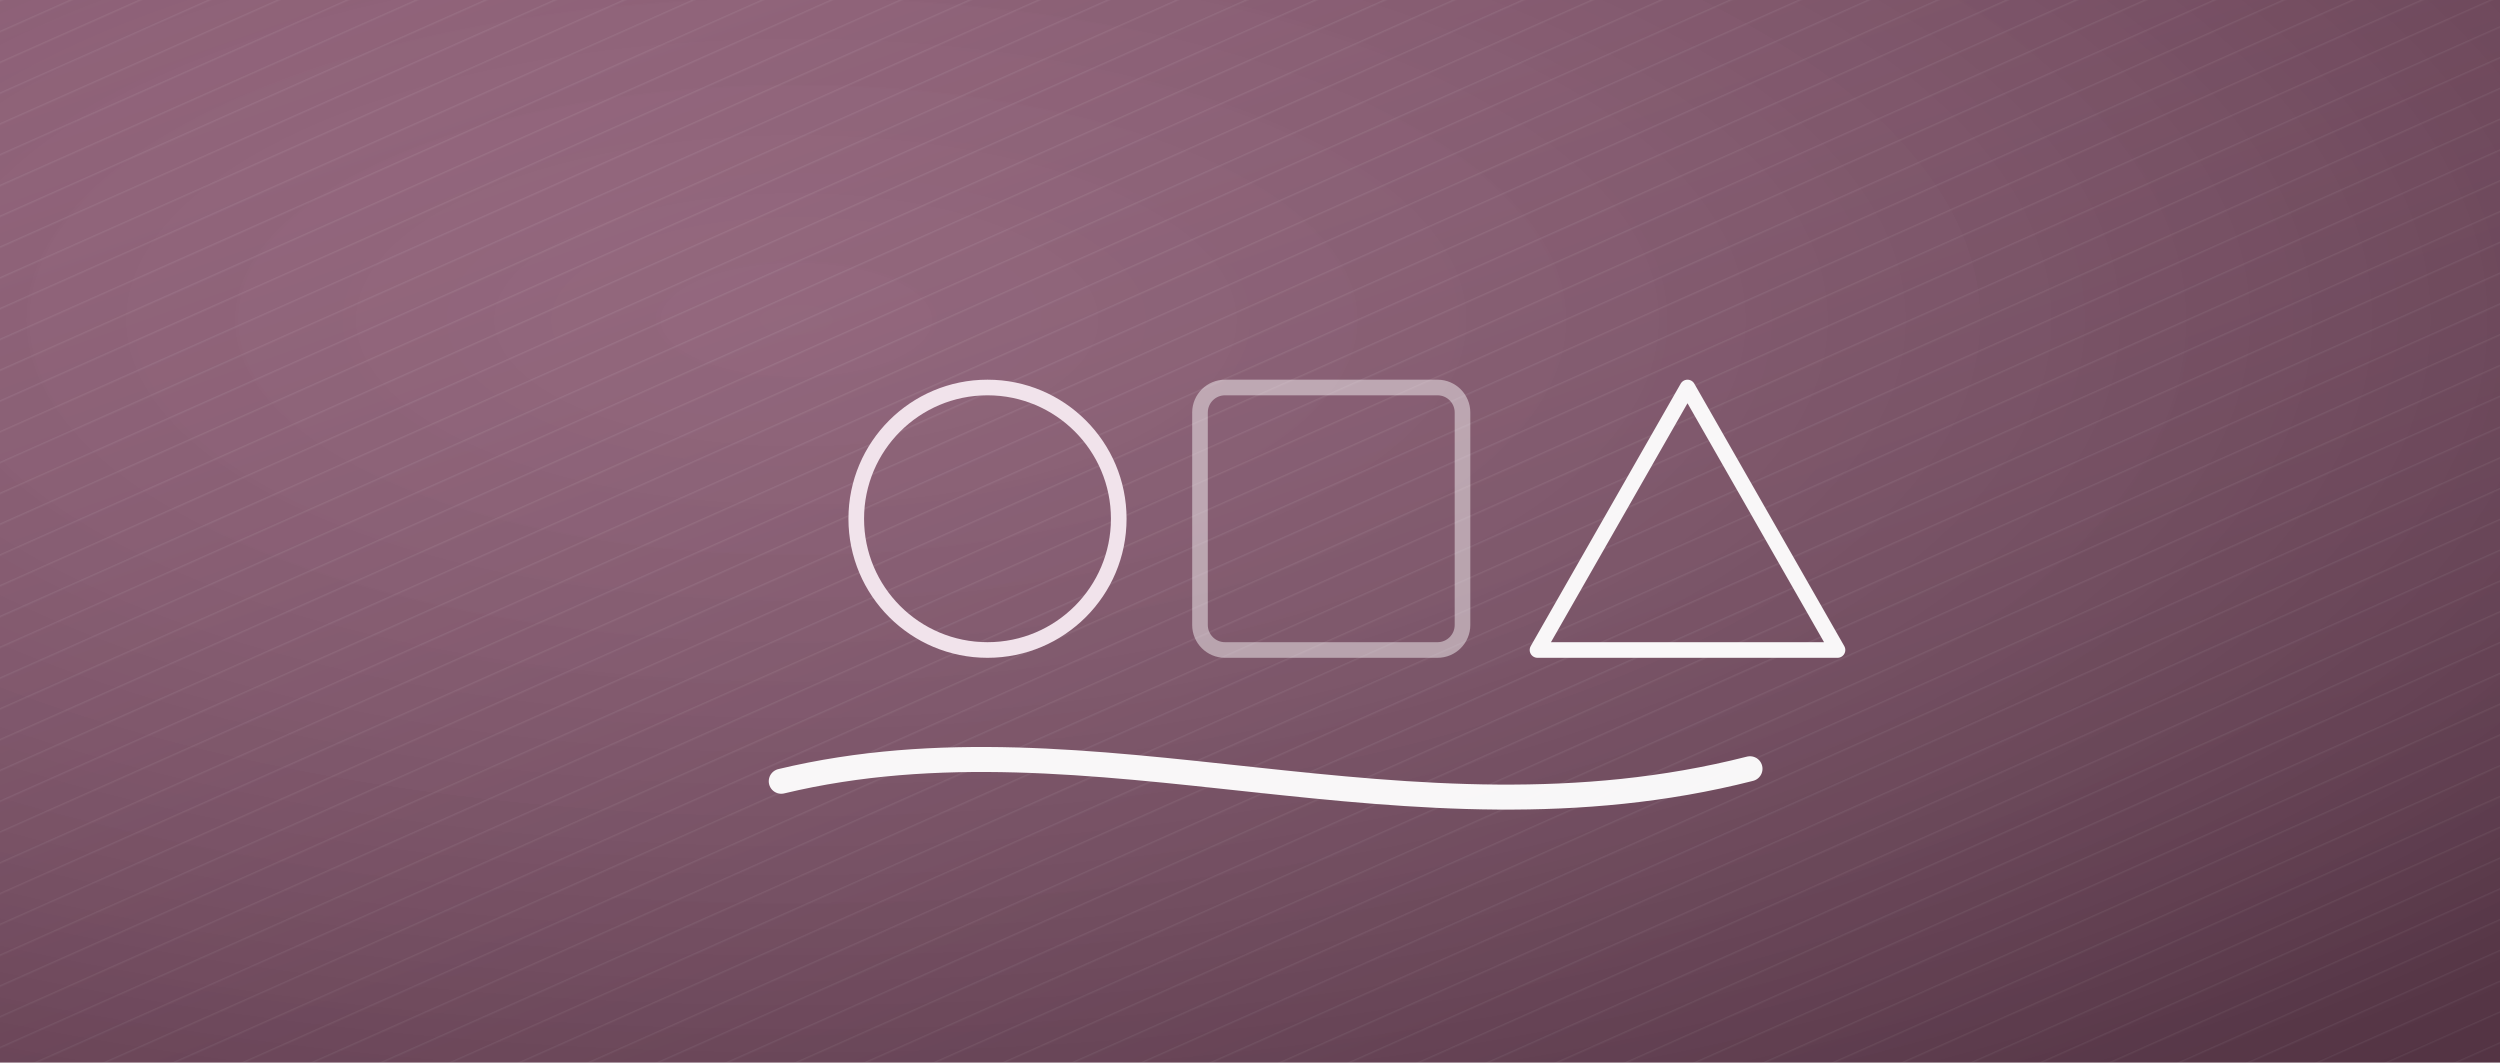
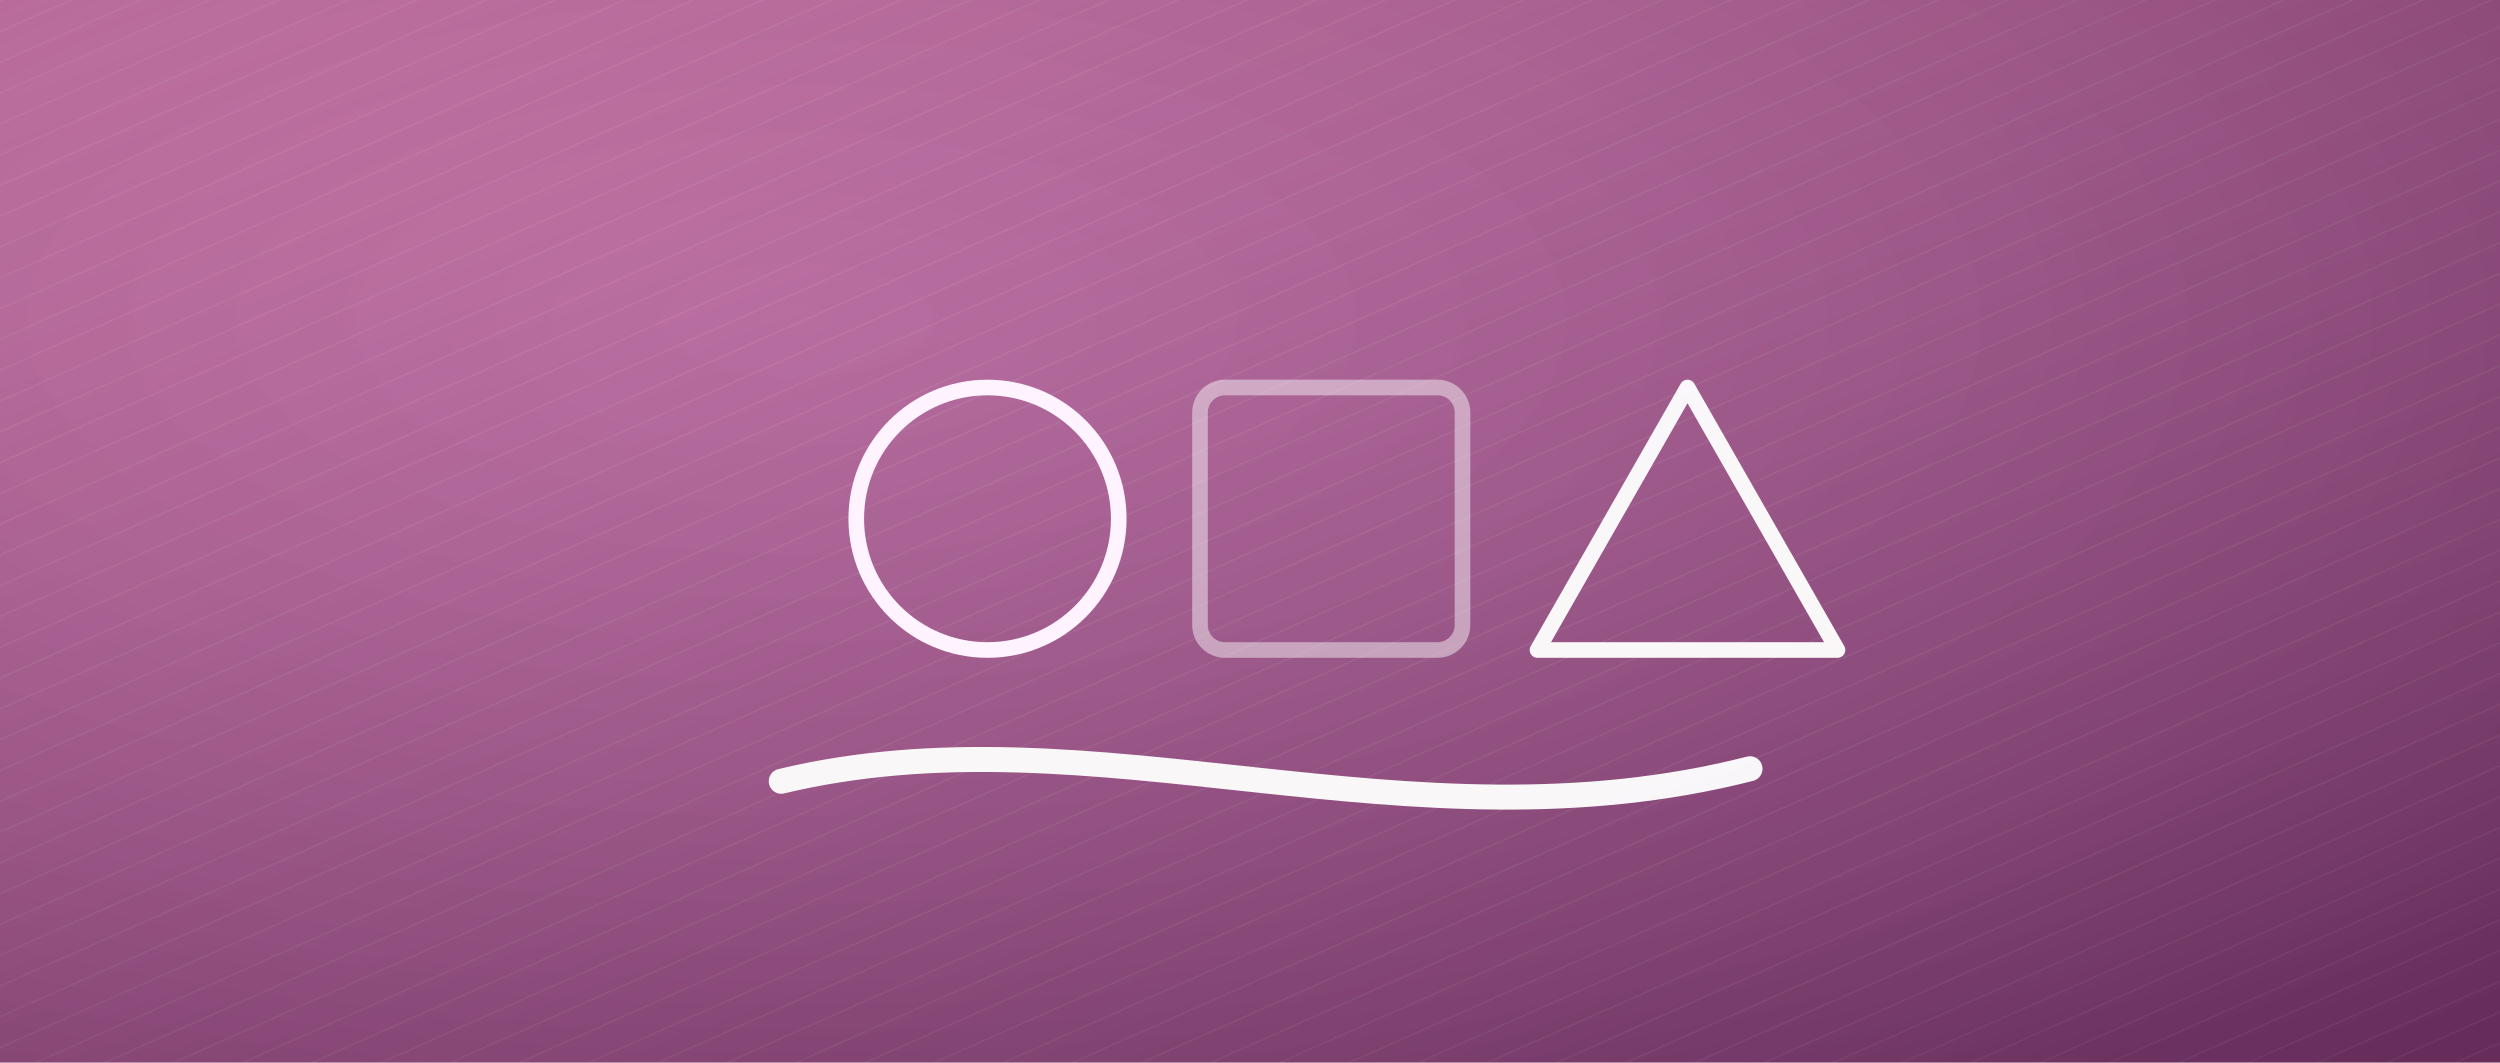
<svg xmlns="http://www.w3.org/2000/svg" viewBox="0 0 800 340" width="800" height="340" role="img" aria-label="A circle, a square and a triangle above a brush stroke">
  <defs>
    <linearGradient id="g" x1="0" y1="0" x2="0.85" y2="1">
-       <stop offset="0%" stop-color="#8e5873" />
-       <stop offset="100%" stop-color="#6b4257" />
+       <stop offset="0%" stop-color="#c2669f" />
+       <stop offset="100%" stop-color="#833a75" />
    </linearGradient>
    <pattern id="rule" width="9" height="9" patternUnits="userSpaceOnUse" patternTransform="rotate(-24)">
      <path d="M0 0 H9" stroke="#ffffff" stroke-width="1" opacity="0.07" />
    </pattern>
    <radialGradient id="vig" cx="0.32" cy="0.3" r="0.95">
      <stop offset="0%" stop-color="#ffffff" stop-opacity="0.13" />
      <stop offset="100%" stop-color="#000000" stop-opacity="0.22" />
    </radialGradient>
  </defs>
  <rect width="800" height="340" fill="url(#g)" />
  <rect width="800" height="340" fill="url(#rule)" />
  <rect width="800" height="340" fill="url(#vig)" />
  <g fill="none" stroke-linecap="round" stroke-linejoin="round">
-     <circle cx="316" cy="166" r="42" stroke="#f1e3eb" stroke-width="5" />
+     <circle cx="316" cy="166" r="42" stroke="#fff3ff" stroke-width="5" />
    <rect x="384" y="124" width="84" height="84" rx="8" stroke="rgba(255,255,255,.45)" stroke-width="5" />
    <path d="M492 208 L 540 124 L 588 208 Z" stroke="rgba(255,255,255,.95)" stroke-width="5" />
    <path d="M250 250 C 350 226, 450 274, 560 246" stroke="rgba(255,255,255,.95)" stroke-width="8" />
  </g>
</svg>
